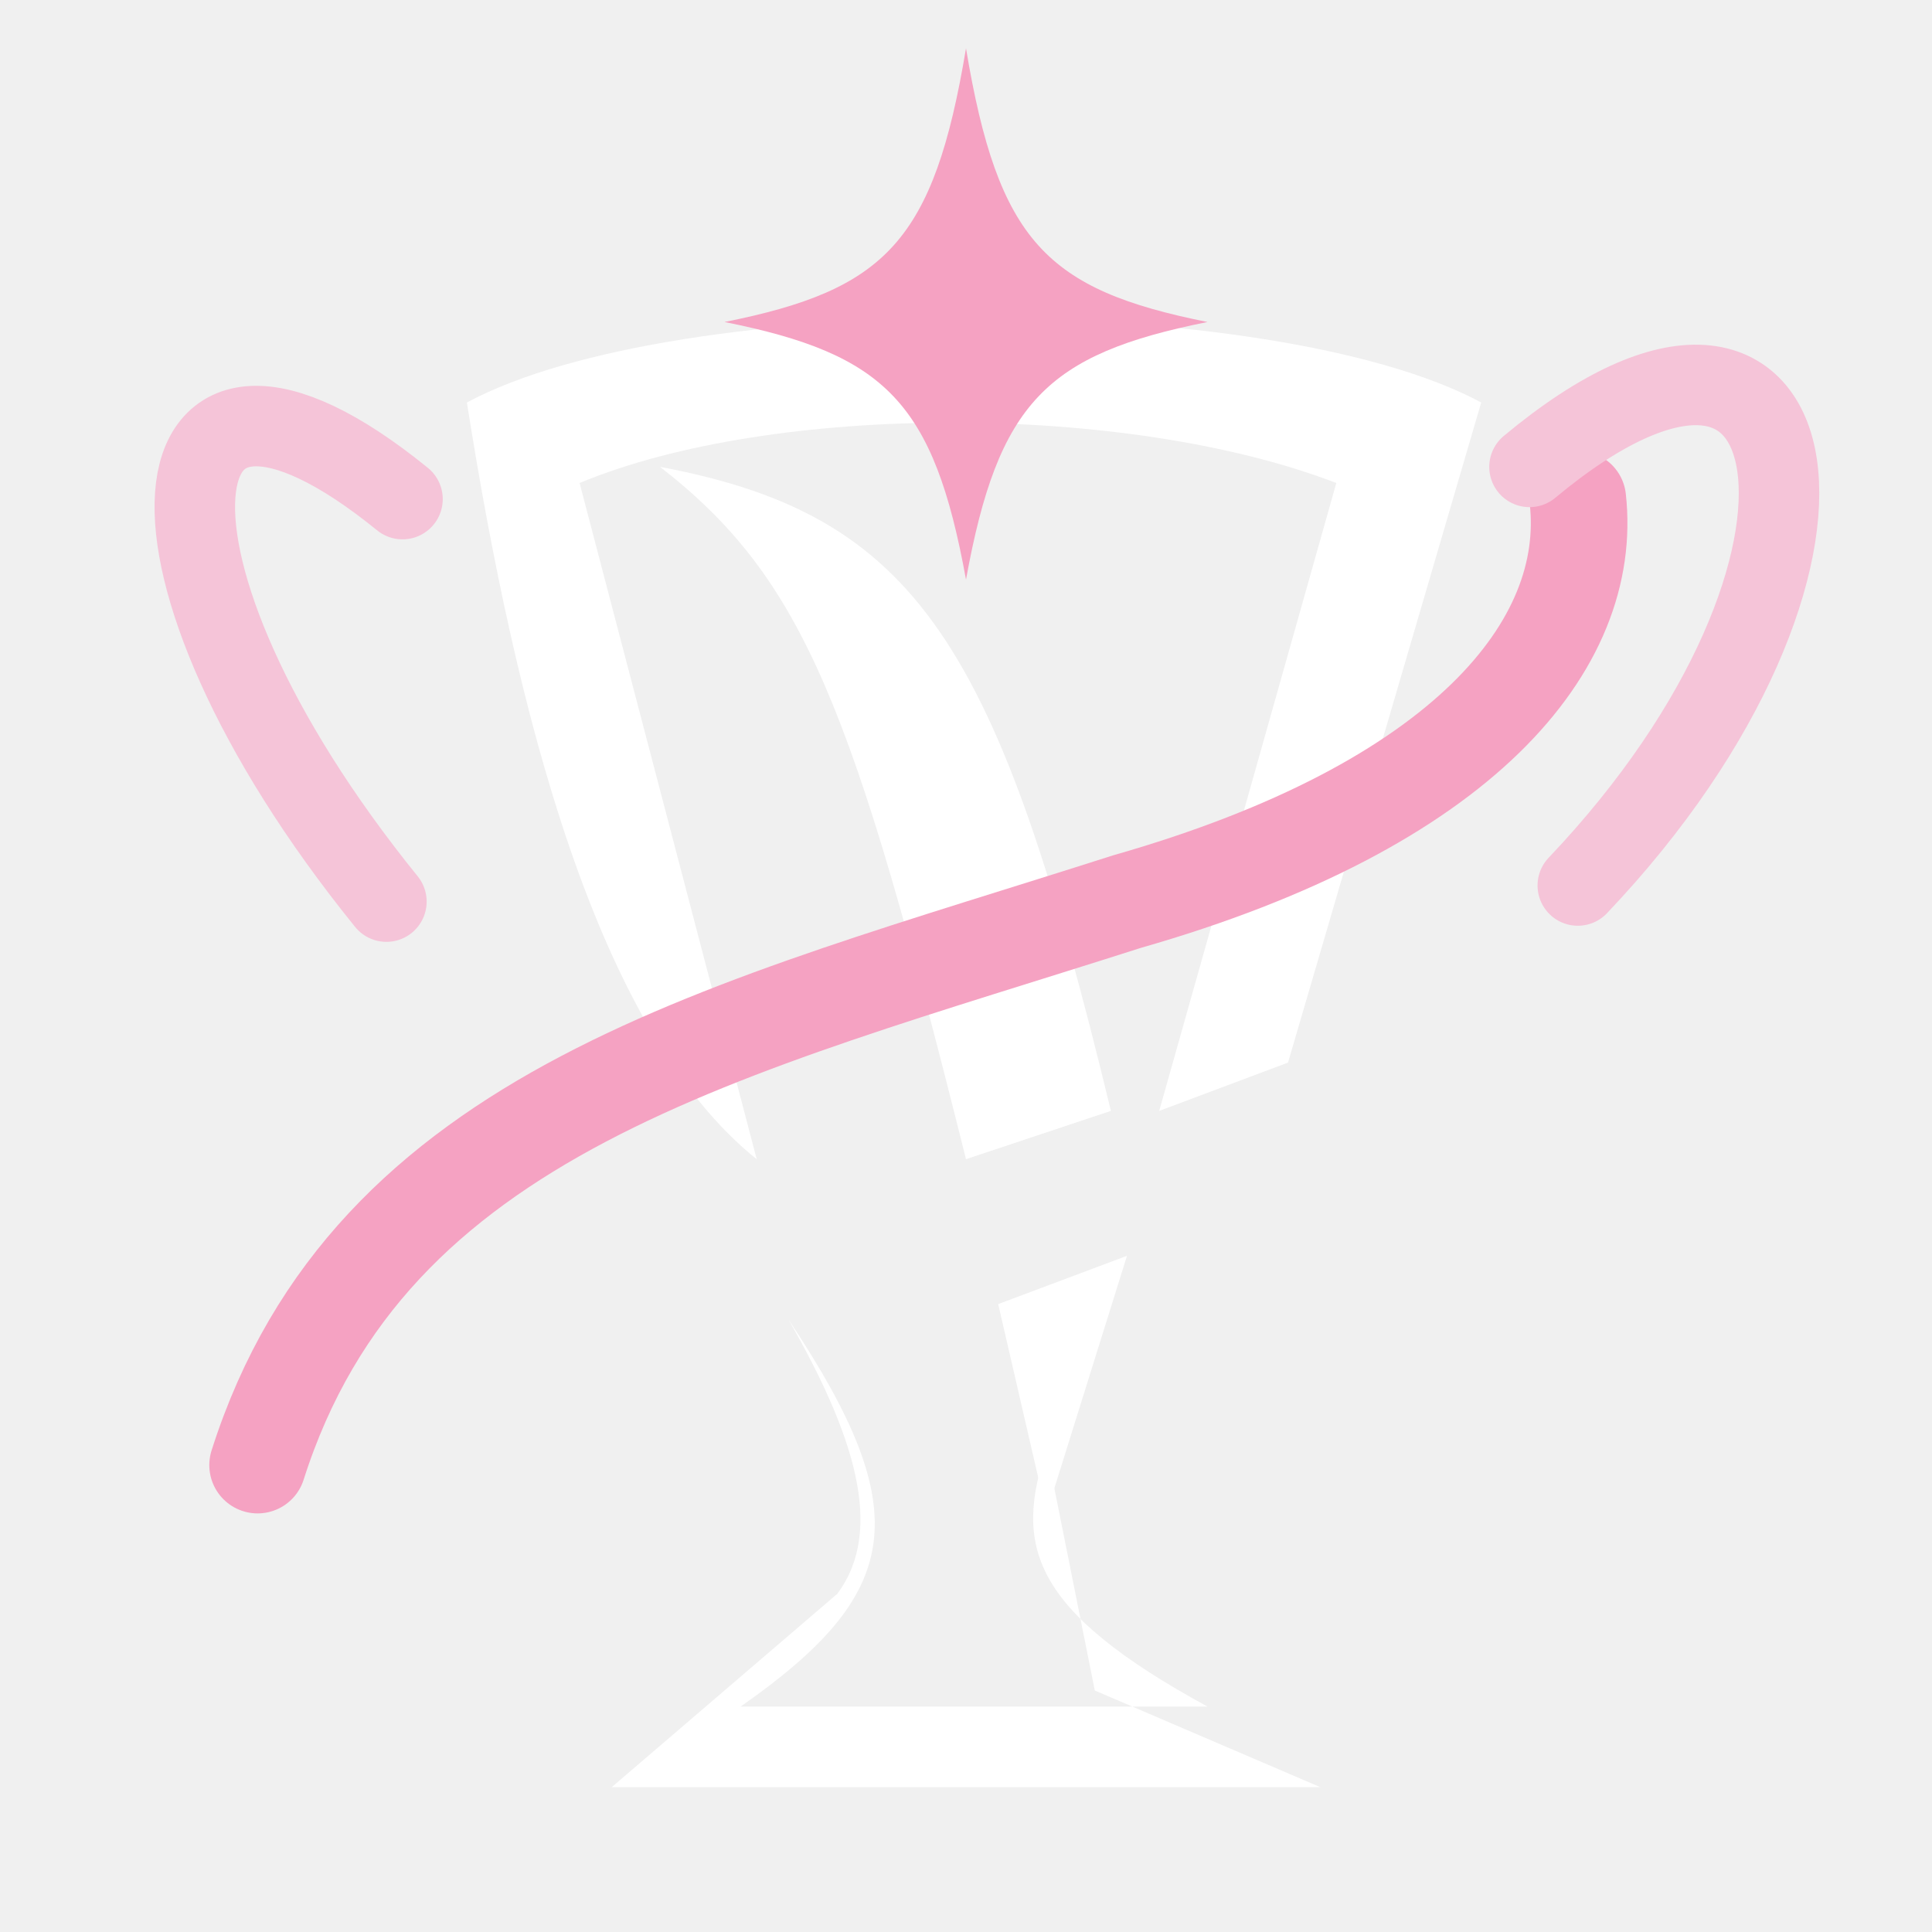
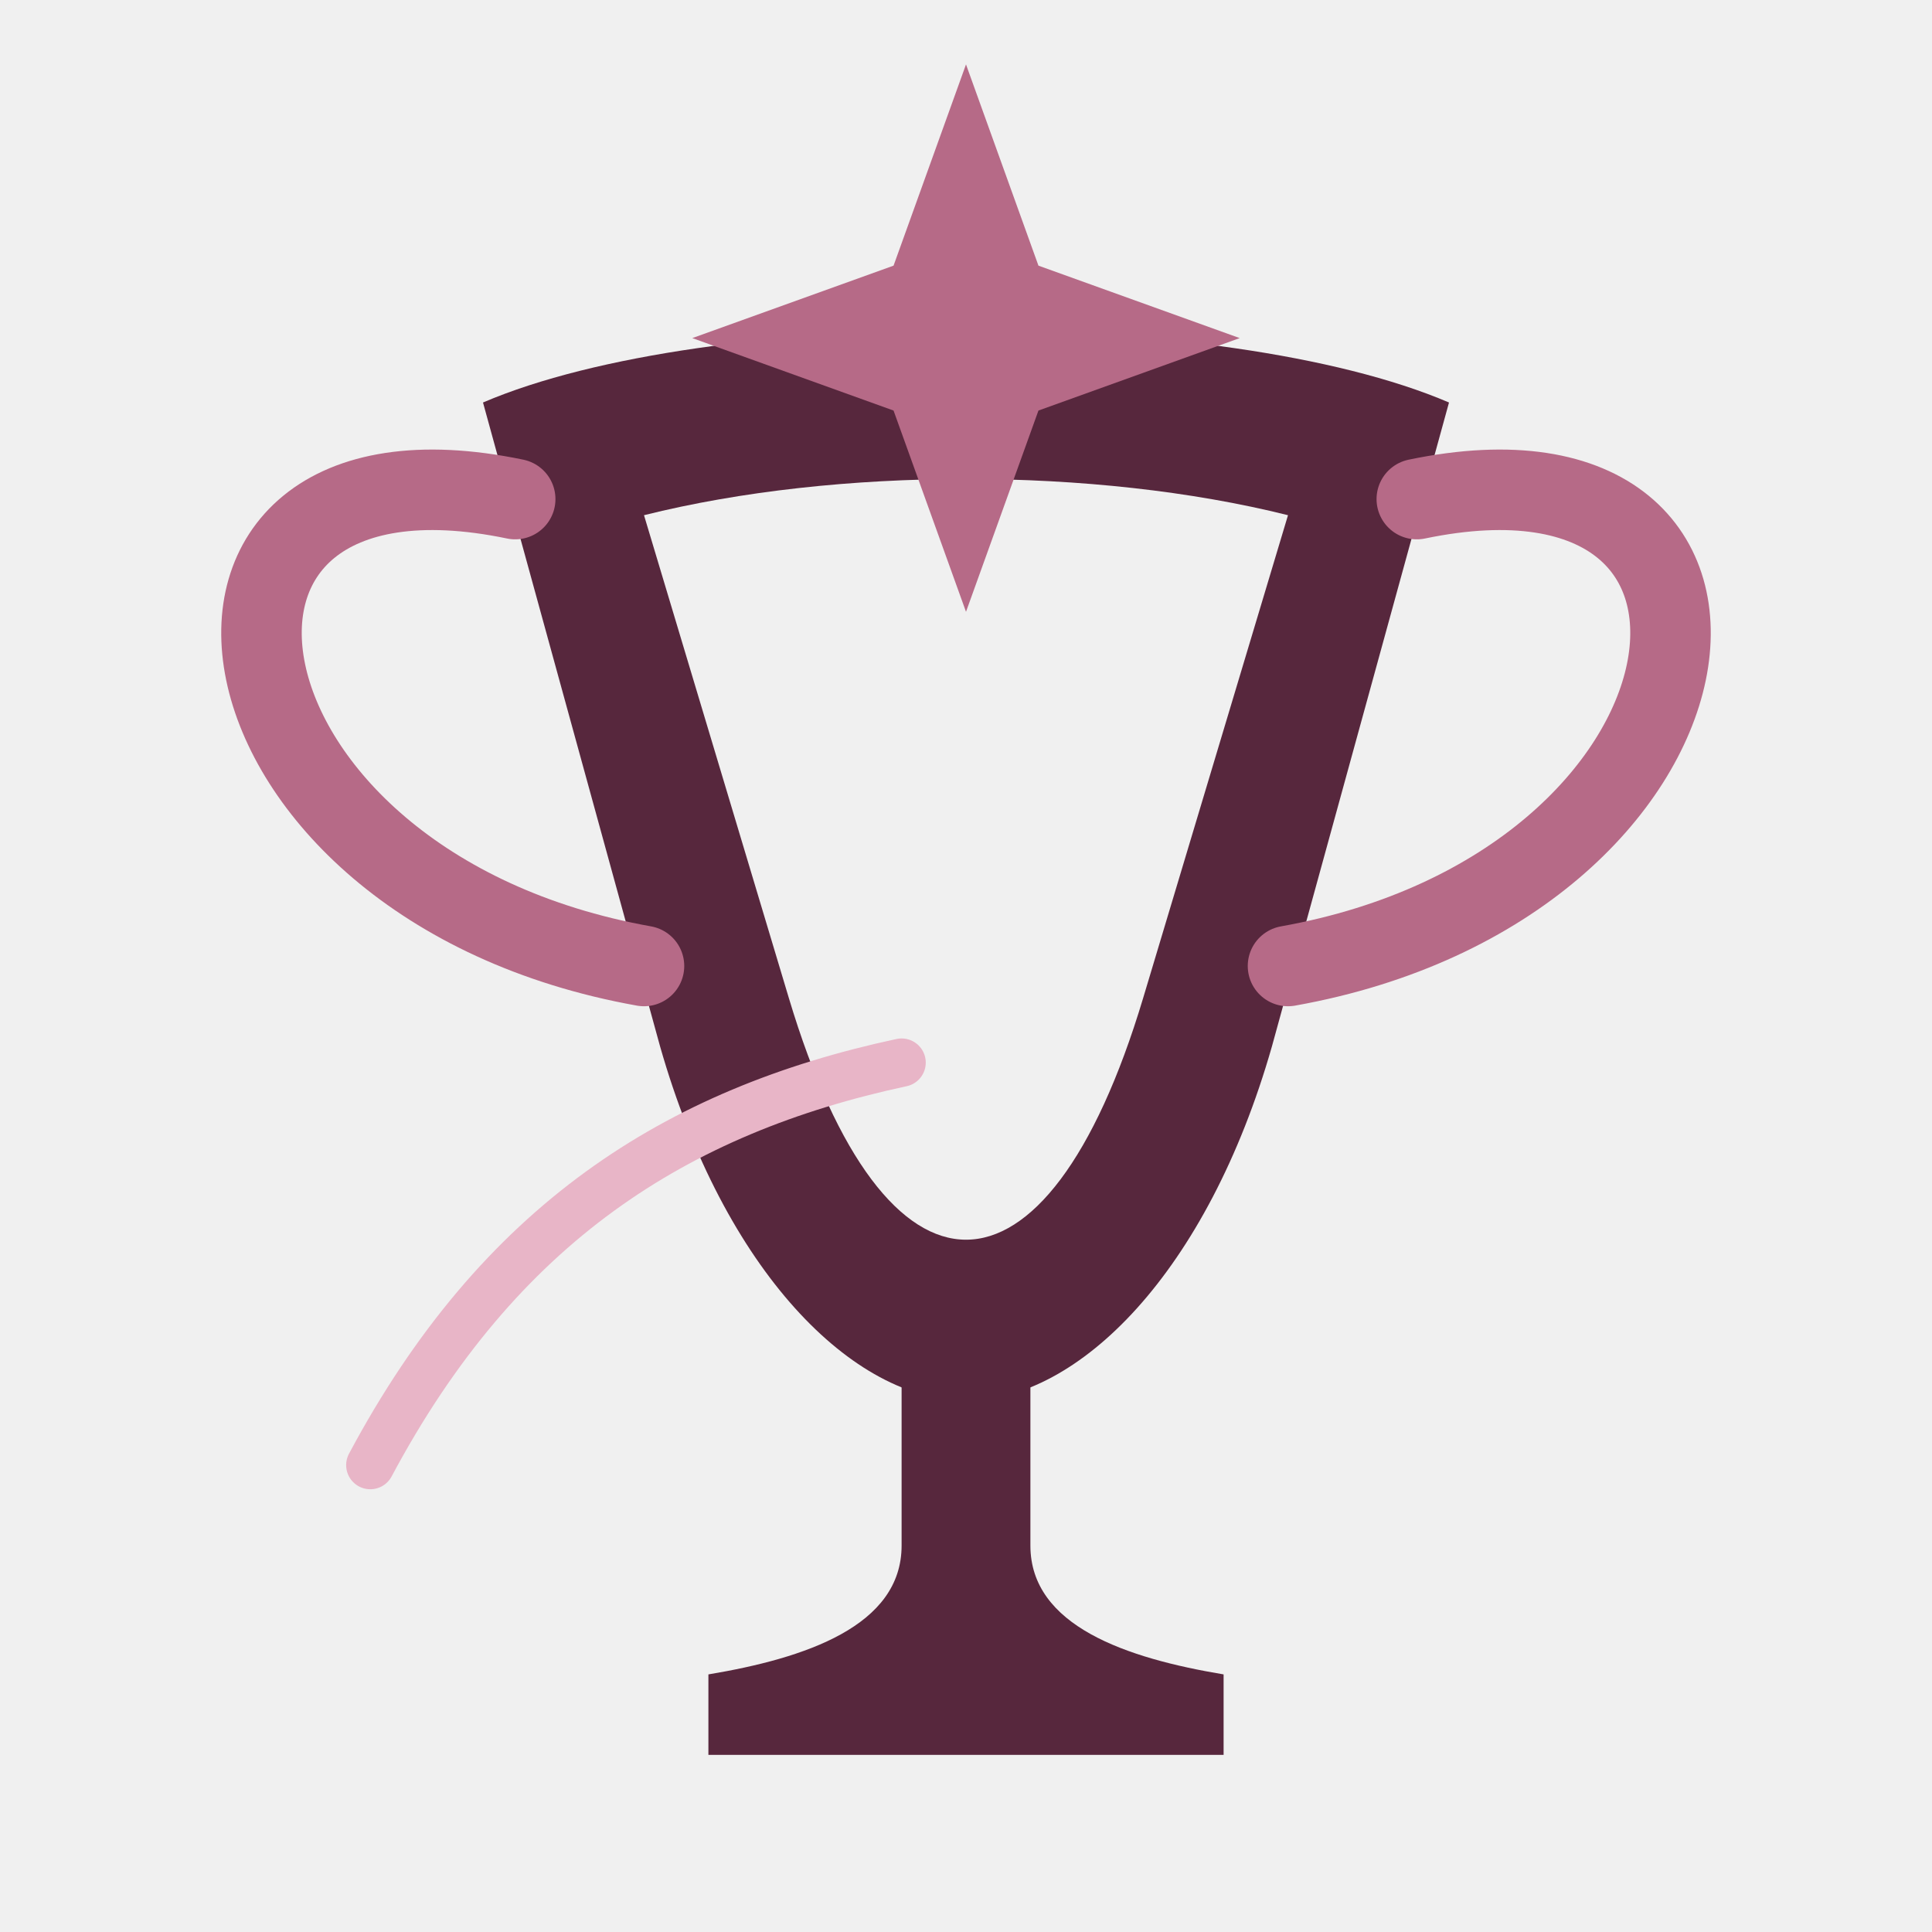
- <svg xmlns="http://www.w3.org/2000/svg" viewBox="0 0 120 120" role="img" aria-label="Taça INVICTAS">
-   <path fill="#fff" d="M29 25C42 18 79 18 92 25L80 66 72 69 83 30C70 25 48 25 36 30L47 72C37 64 32 44 29 25Z" />
-   <path fill="#fff" d="M41 29C57 32 62 40 69 69L60 72C53 44 50 36 41 29ZM62 81L70 78 65 94Z" />
-   <path fill="none" stroke="#f5a2c2" stroke-width="6" stroke-linecap="round" d="M16 91C23 69 45 64 70 56 91 50 99 40 98 31" />
-   <path fill="none" stroke="#f5c4d8" stroke-width="5" stroke-linecap="round" d="M25 31C9 18 7 35 24 56M95 29C113 14 117 35 98 55" />
-   <path fill="#fff" d="M49 82C57 94 56 99 46 106H75C64 100 63 96 65 90L68 105 82 111H38L52 99C55 95 53 89 49 82Z" />
-   <path fill="#f5a2c2" d="M60 3C62 15 65 18 75 20 65 22 62 25 60 36 58 25 55 22 45 20 55 18 58 15 60 3Z" />
+ <svg xmlns="http://www.w3.org/2000/svg" viewBox="0 0 120 120" role="img" aria-label="Símbolo INVICTAS: taça e estrela">
+   <path fill="#57273d" d="M30 25c14-6 46-6 60 0L79 65c-4 14-12 22-19 22s-15-8-19-22L30 25Zm10 7 9 30c3 10 7 15 11 15s8-5 11-15l9-30c-12-3-28-3-40 0Z" />
+   <path fill="none" stroke="#b66a87" stroke-width="5" stroke-linecap="round" d="M32 31c-24-5-20 24 8 29M88 31c24-5 20 24-8 29" />
+   <path fill="#57273d" d="M56 84h8v12c0 5 6 7 12 8v5H44v-5c6-1 12-3 12-8V84Z" />
+   <path fill="#b66a87" d="m60 4 4.5 12.5L77 21l-12.5 4.5L60 38l-4.5-12.5L43 21l12.5-4.5L60 4Z" />
+   <path fill="none" stroke="#e8b5c7" stroke-width="3" stroke-linecap="round" d="M23 91c8-15 19-22 33-25" />
</svg>
